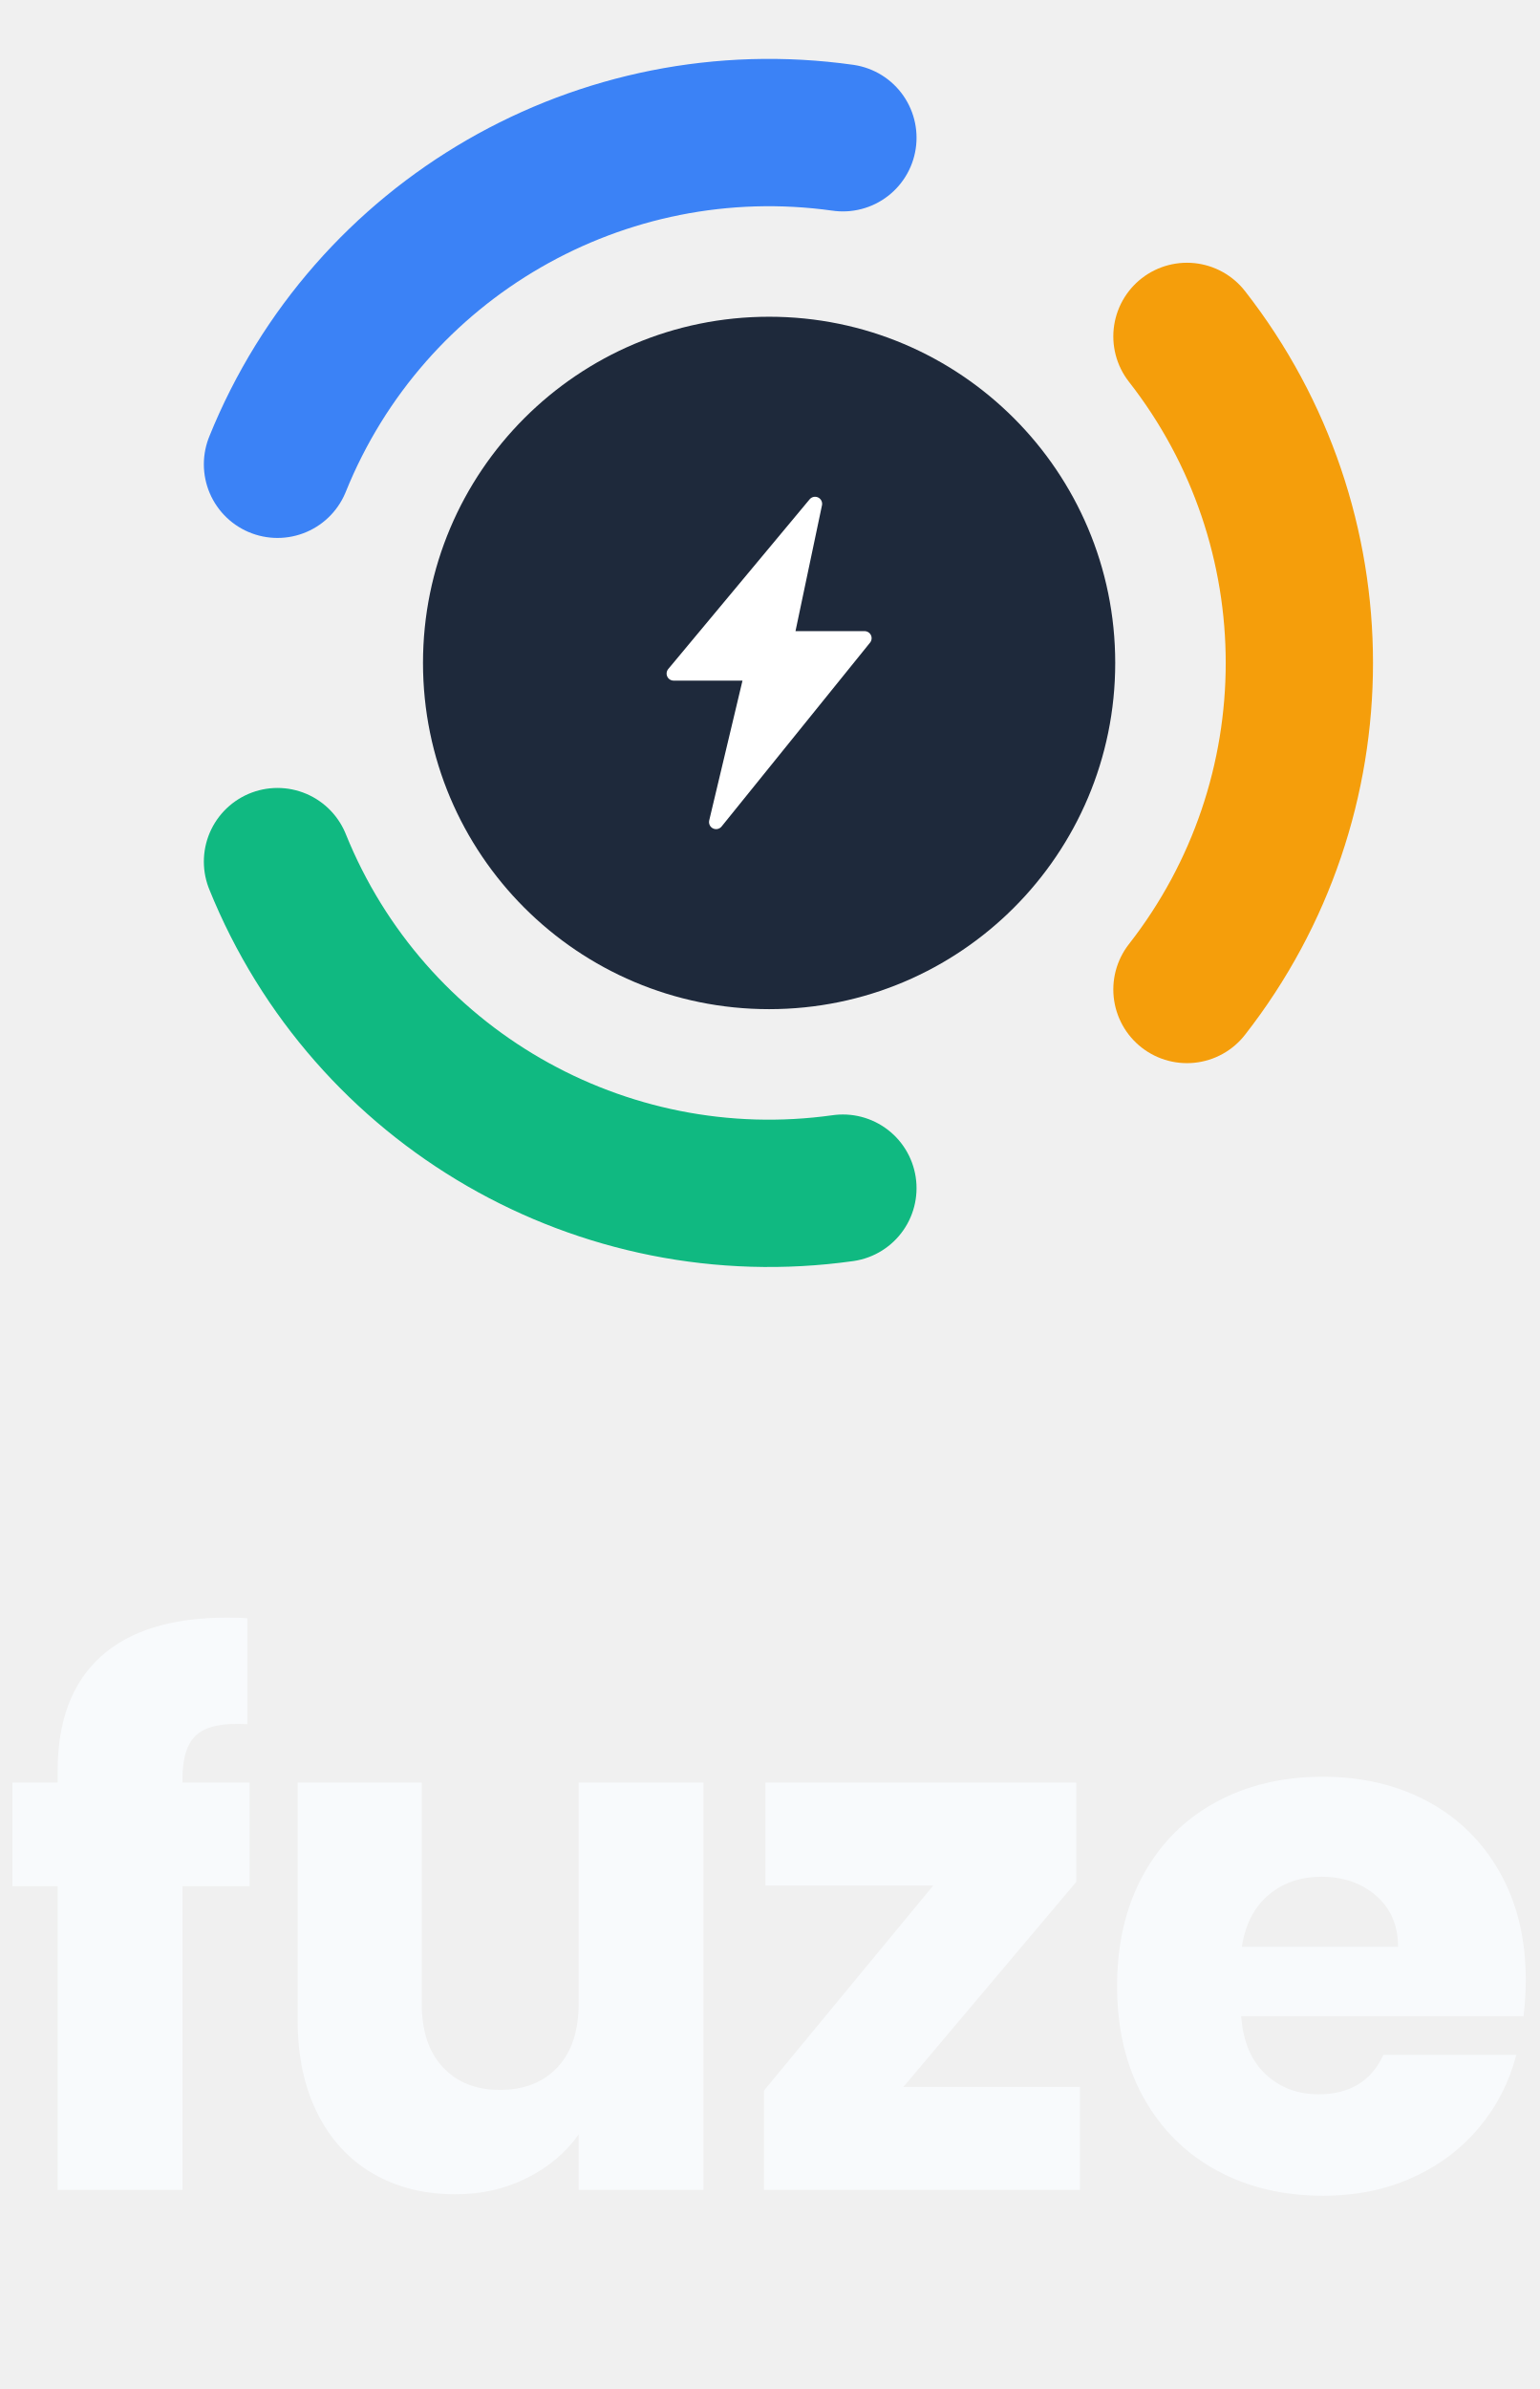
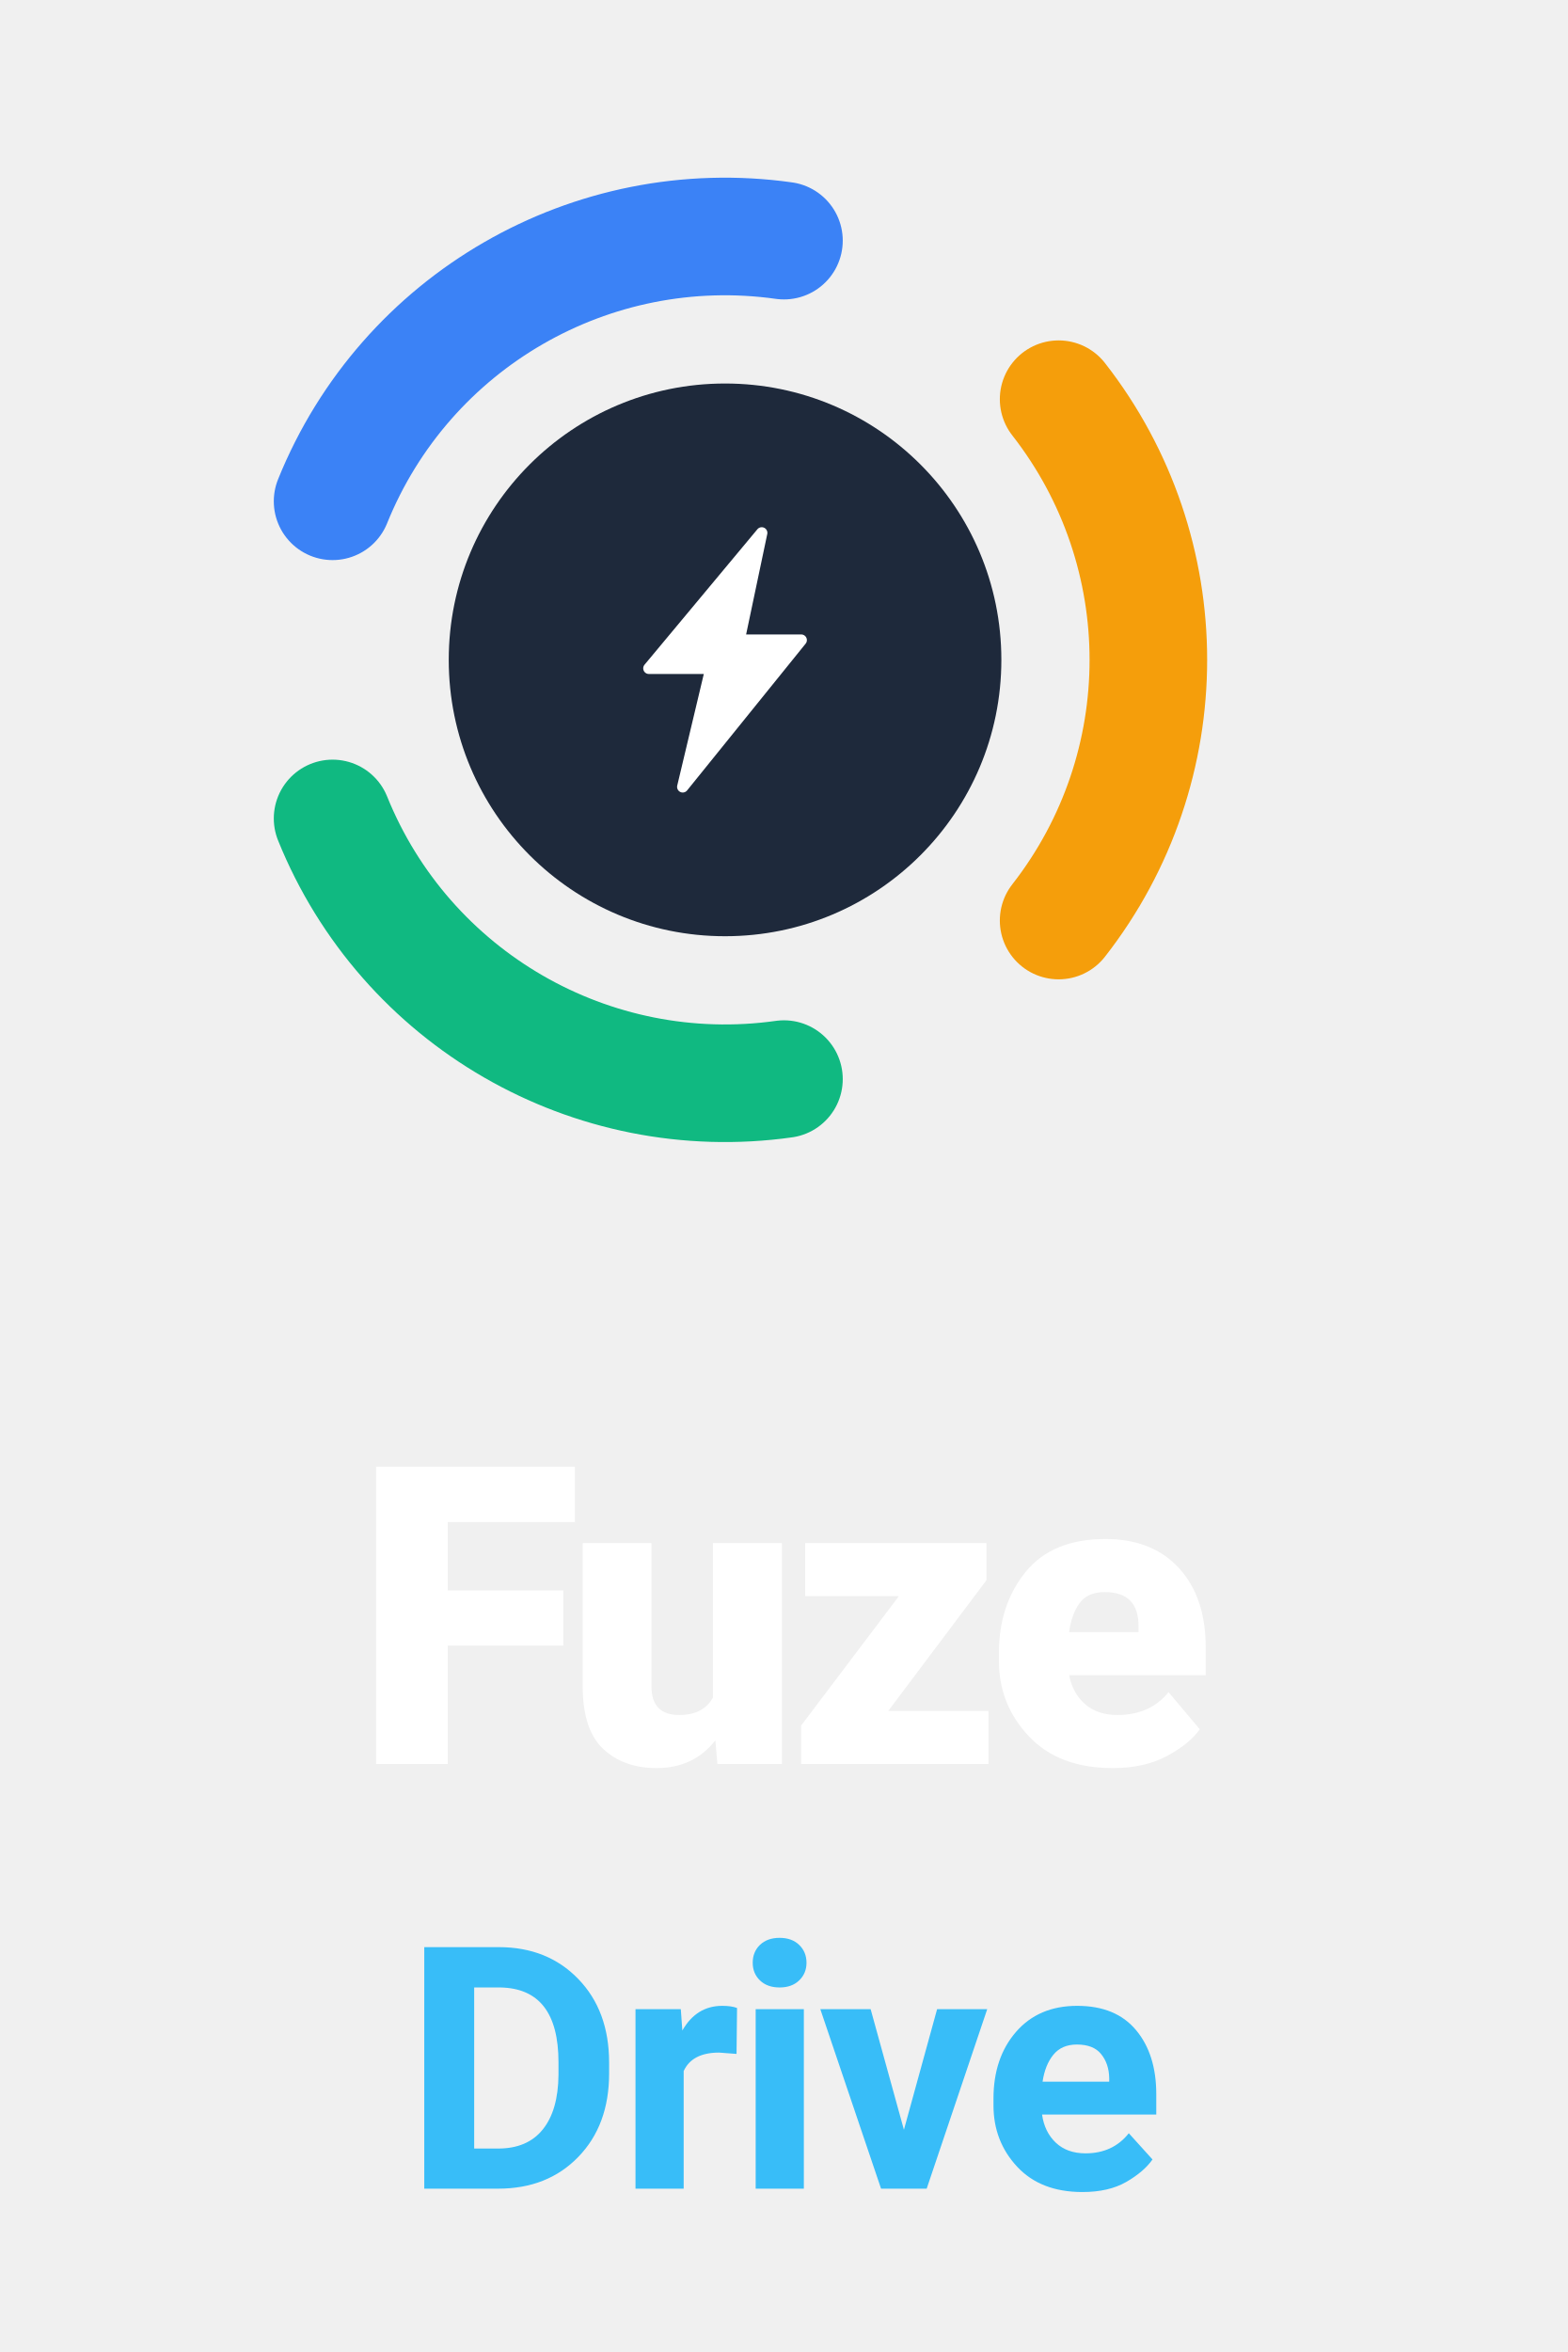
- <svg xmlns="http://www.w3.org/2000/svg" viewBox="0 0 232.06 360" width="232.06" height="360" role="img">
-   <g transform="translate(16.03 0) scale(1.11) translate(-10 -10)">
+ <svg xmlns="http://www.w3.org/2000/svg" viewBox="0 0 240 360" width="240" height="360" role="img">
+   <g transform="translate(30 20) scale(0.9) translate(-10 -10)">
    <path d="M33.24 73.03A72 72 0 0 1 110.02 28.7" fill="none" stroke="#3B82F6" stroke-width="20" stroke-linecap="round" />
    <path d="M156.74 55.67A72 72 0 0 1 156.74 144.33" fill="none" stroke="#F59E0B" stroke-width="20" stroke-linecap="round" />
    <path d="M110.02 171.3A72 72 0 0 1 33.24 126.97" fill="none" stroke="#10B981" stroke-width="20" stroke-linecap="round" />
    <circle cx="100" cy="100" r="47" fill="#1E293B" />
    <polygon points="106.24,78.4 87.04,101.44 97.6,101.44 92.8,121.6 112.96,96.64 102.4,96.64" fill="#FFFFFF" stroke="#FFFFFF" stroke-width="1.92" stroke-linejoin="round" />
  </g>
-   <path d="M342 416H250V0H79V416H17V558H79V574Q79 677 138.0 730.5Q197 784 311 784Q330 784 339 783V638Q290 641 270.0 624.0Q250 607 250 563V558H342Z" transform="translate(0 330) scale(0.11 -0.11)" fill="#F8FAFC" />
-   <path d="M613 558V0H442V76Q416 39 371.5 16.5Q327 -6 273 -6Q209 -6 160.0 22.5Q111 51 84.0 105.0Q57 159 57 232V558H227V255Q227 199 256.0 168.0Q285 137 334 137Q384 137 413.0 168.0Q442 199 442 255V558Z" transform="translate(38.6 330) scale(0.11 -0.11)" fill="#F8FAFC" />
-   <path d="M222 141H464V0H31V136L263 417H33V558H459V422Z" transform="translate(111.74 330) scale(0.11 -0.11)" fill="#F8FAFC" />
-   <path d="M585 238H198Q202 186 231.5 158.5Q261 131 304 131Q368 131 393 185H575Q561 130 524.5 86.0Q488 42 433.0 17.0Q378 -8 310 -8Q228 -8 164.0 27.0Q100 62 64.0 127.0Q28 192 28 279Q28 366 63.5 431.0Q99 496 163.0 531.0Q227 566 310 566Q391 566 454.0 532.0Q517 498 552.5 435.0Q588 372 588 288Q588 264 585 238ZM413 333Q413 377 383.0 403.0Q353 429 308 429Q265 429 235.5 404.0Q206 379 199 333Z" transform="translate(165.3 330) scale(0.11 -0.11)" fill="#F8FAFC" />
+   <text x="120" y="270" text-anchor="middle" font-family="system-ui, -apple-system, BlinkMacSystemFont, 'Segoe UI', Roboto, Inter, sans-serif" font-size="64" font-weight="900" letter-spacing="-2px" fill="#FFFFFF">
+     Fuze
+   </text>
+   <text x="120" y="335" text-anchor="middle" font-family="system-ui, -apple-system, BlinkMacSystemFont, 'Segoe UI', Roboto, Inter, sans-serif" font-size="52" font-weight="700" letter-spacing="-1px" fill="#38BDF8">
+     Drive
+   </text>
</svg>
